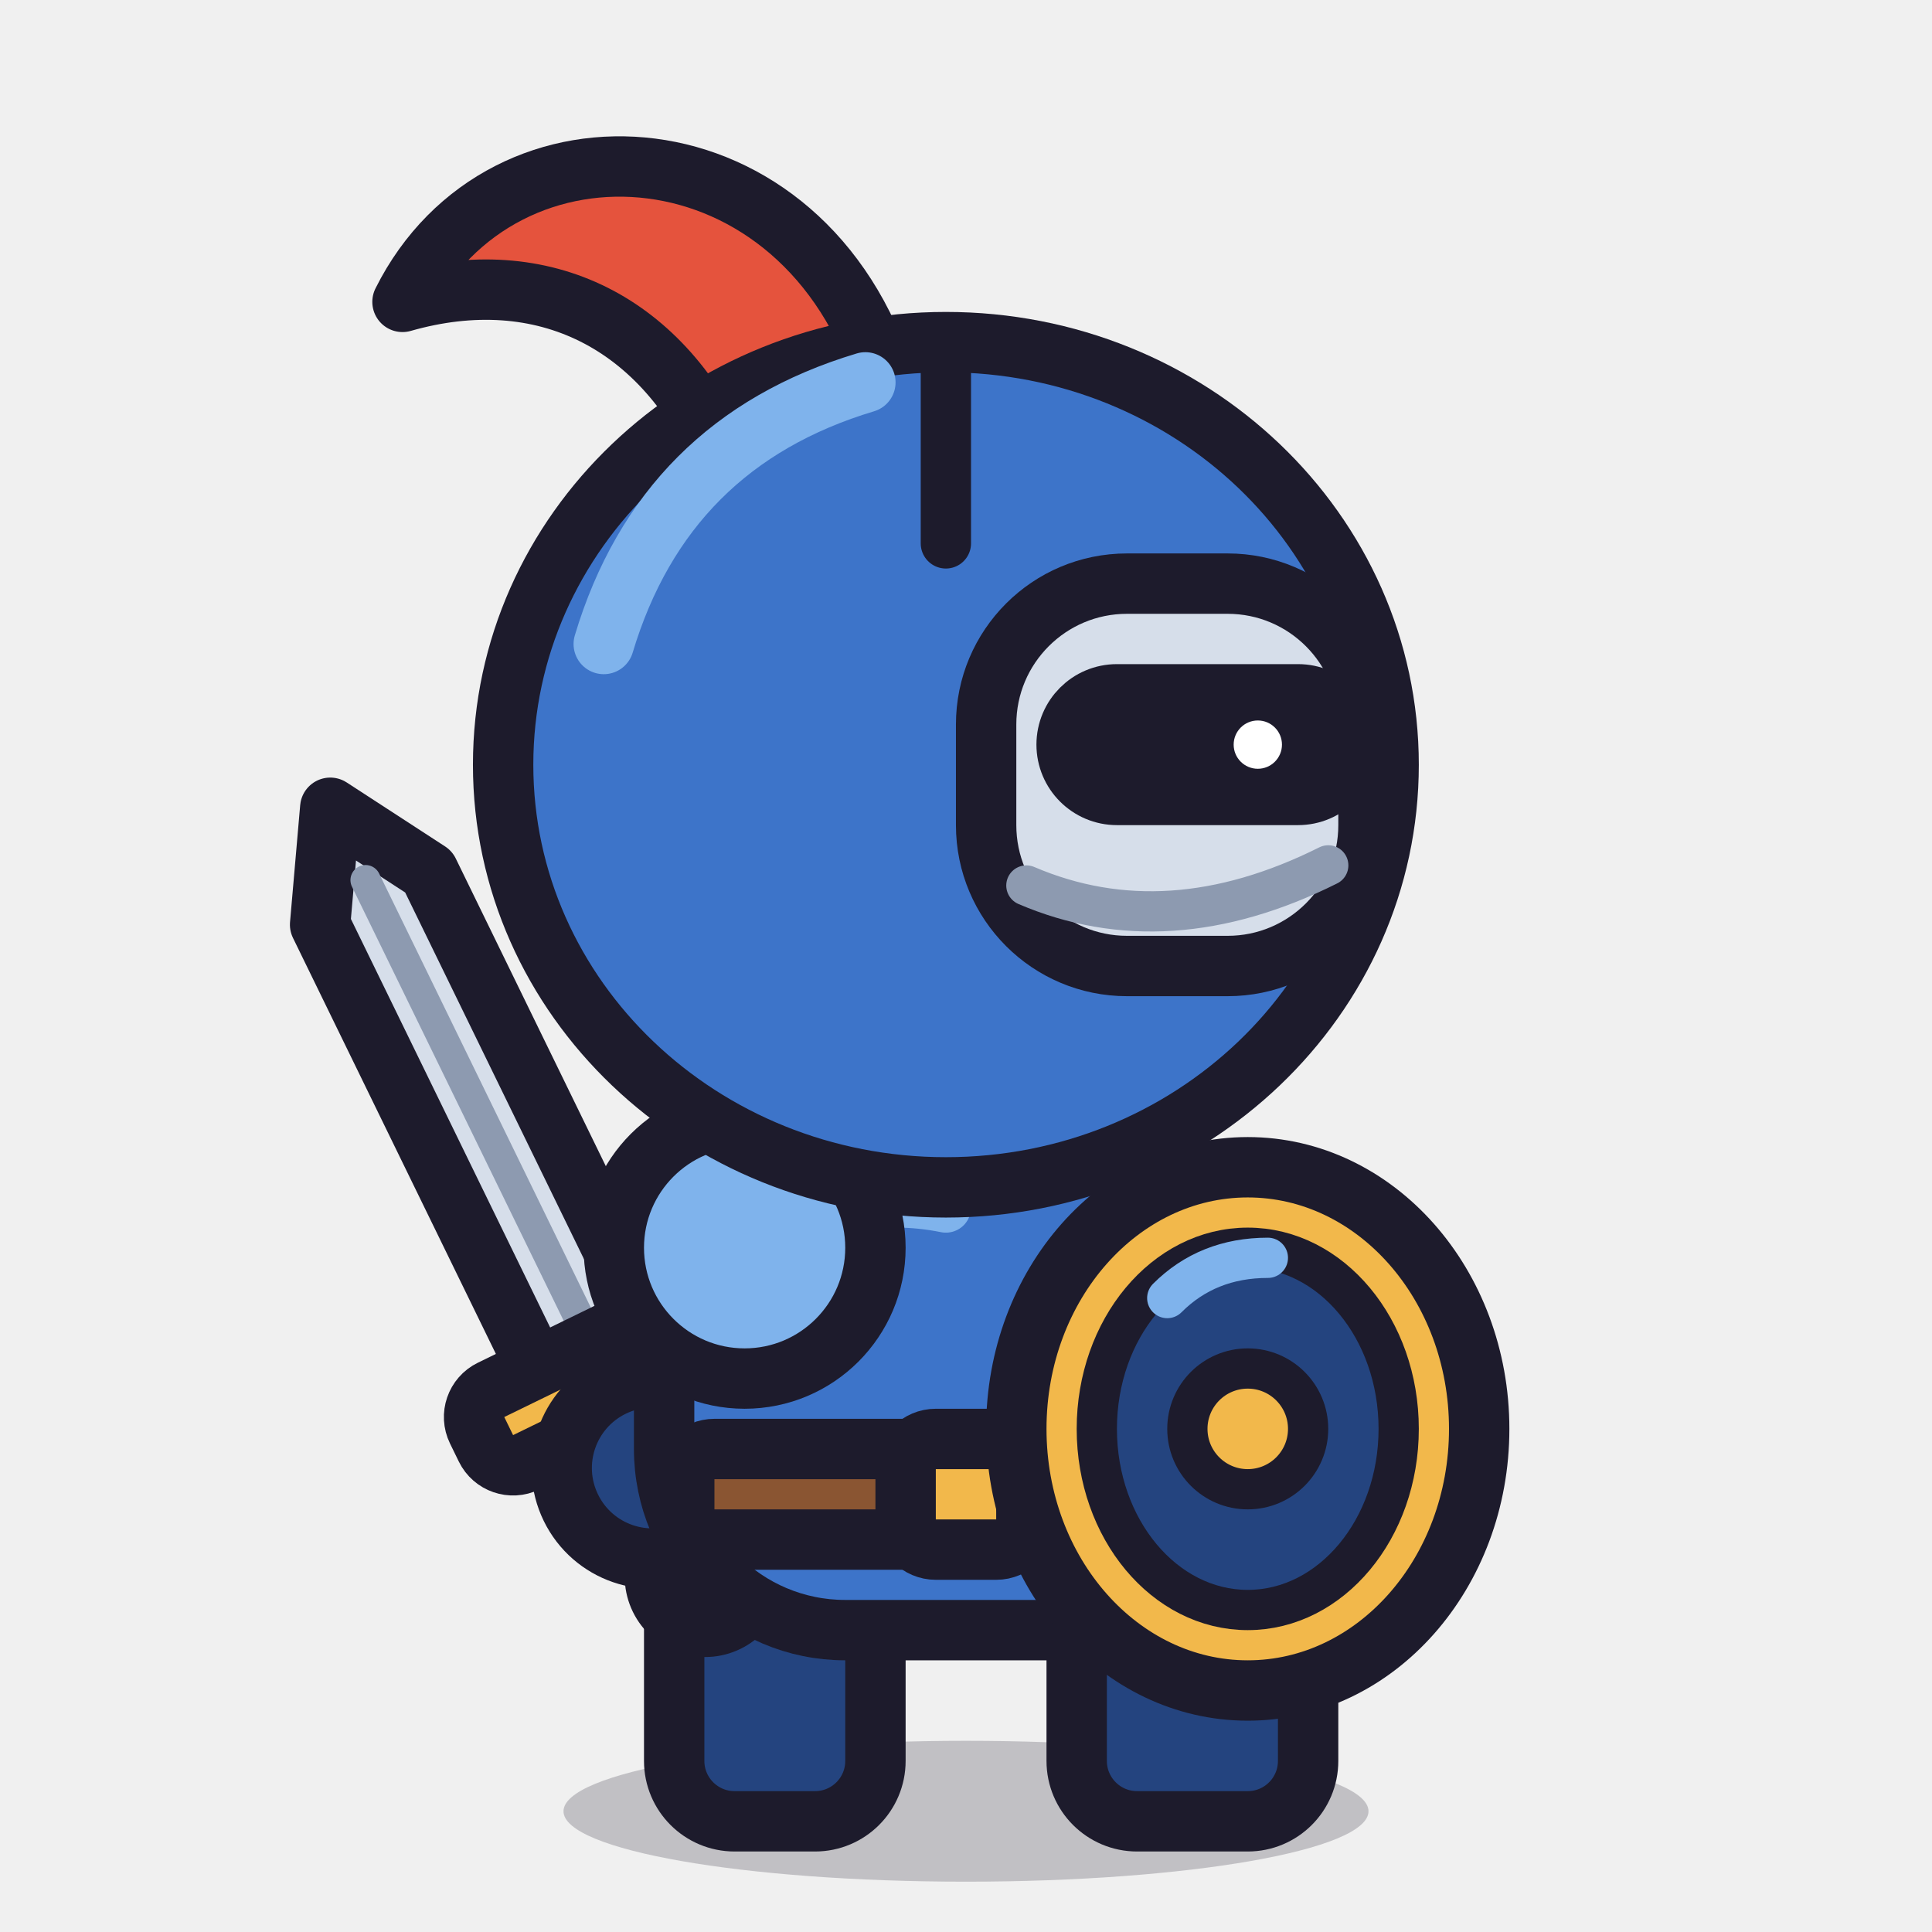
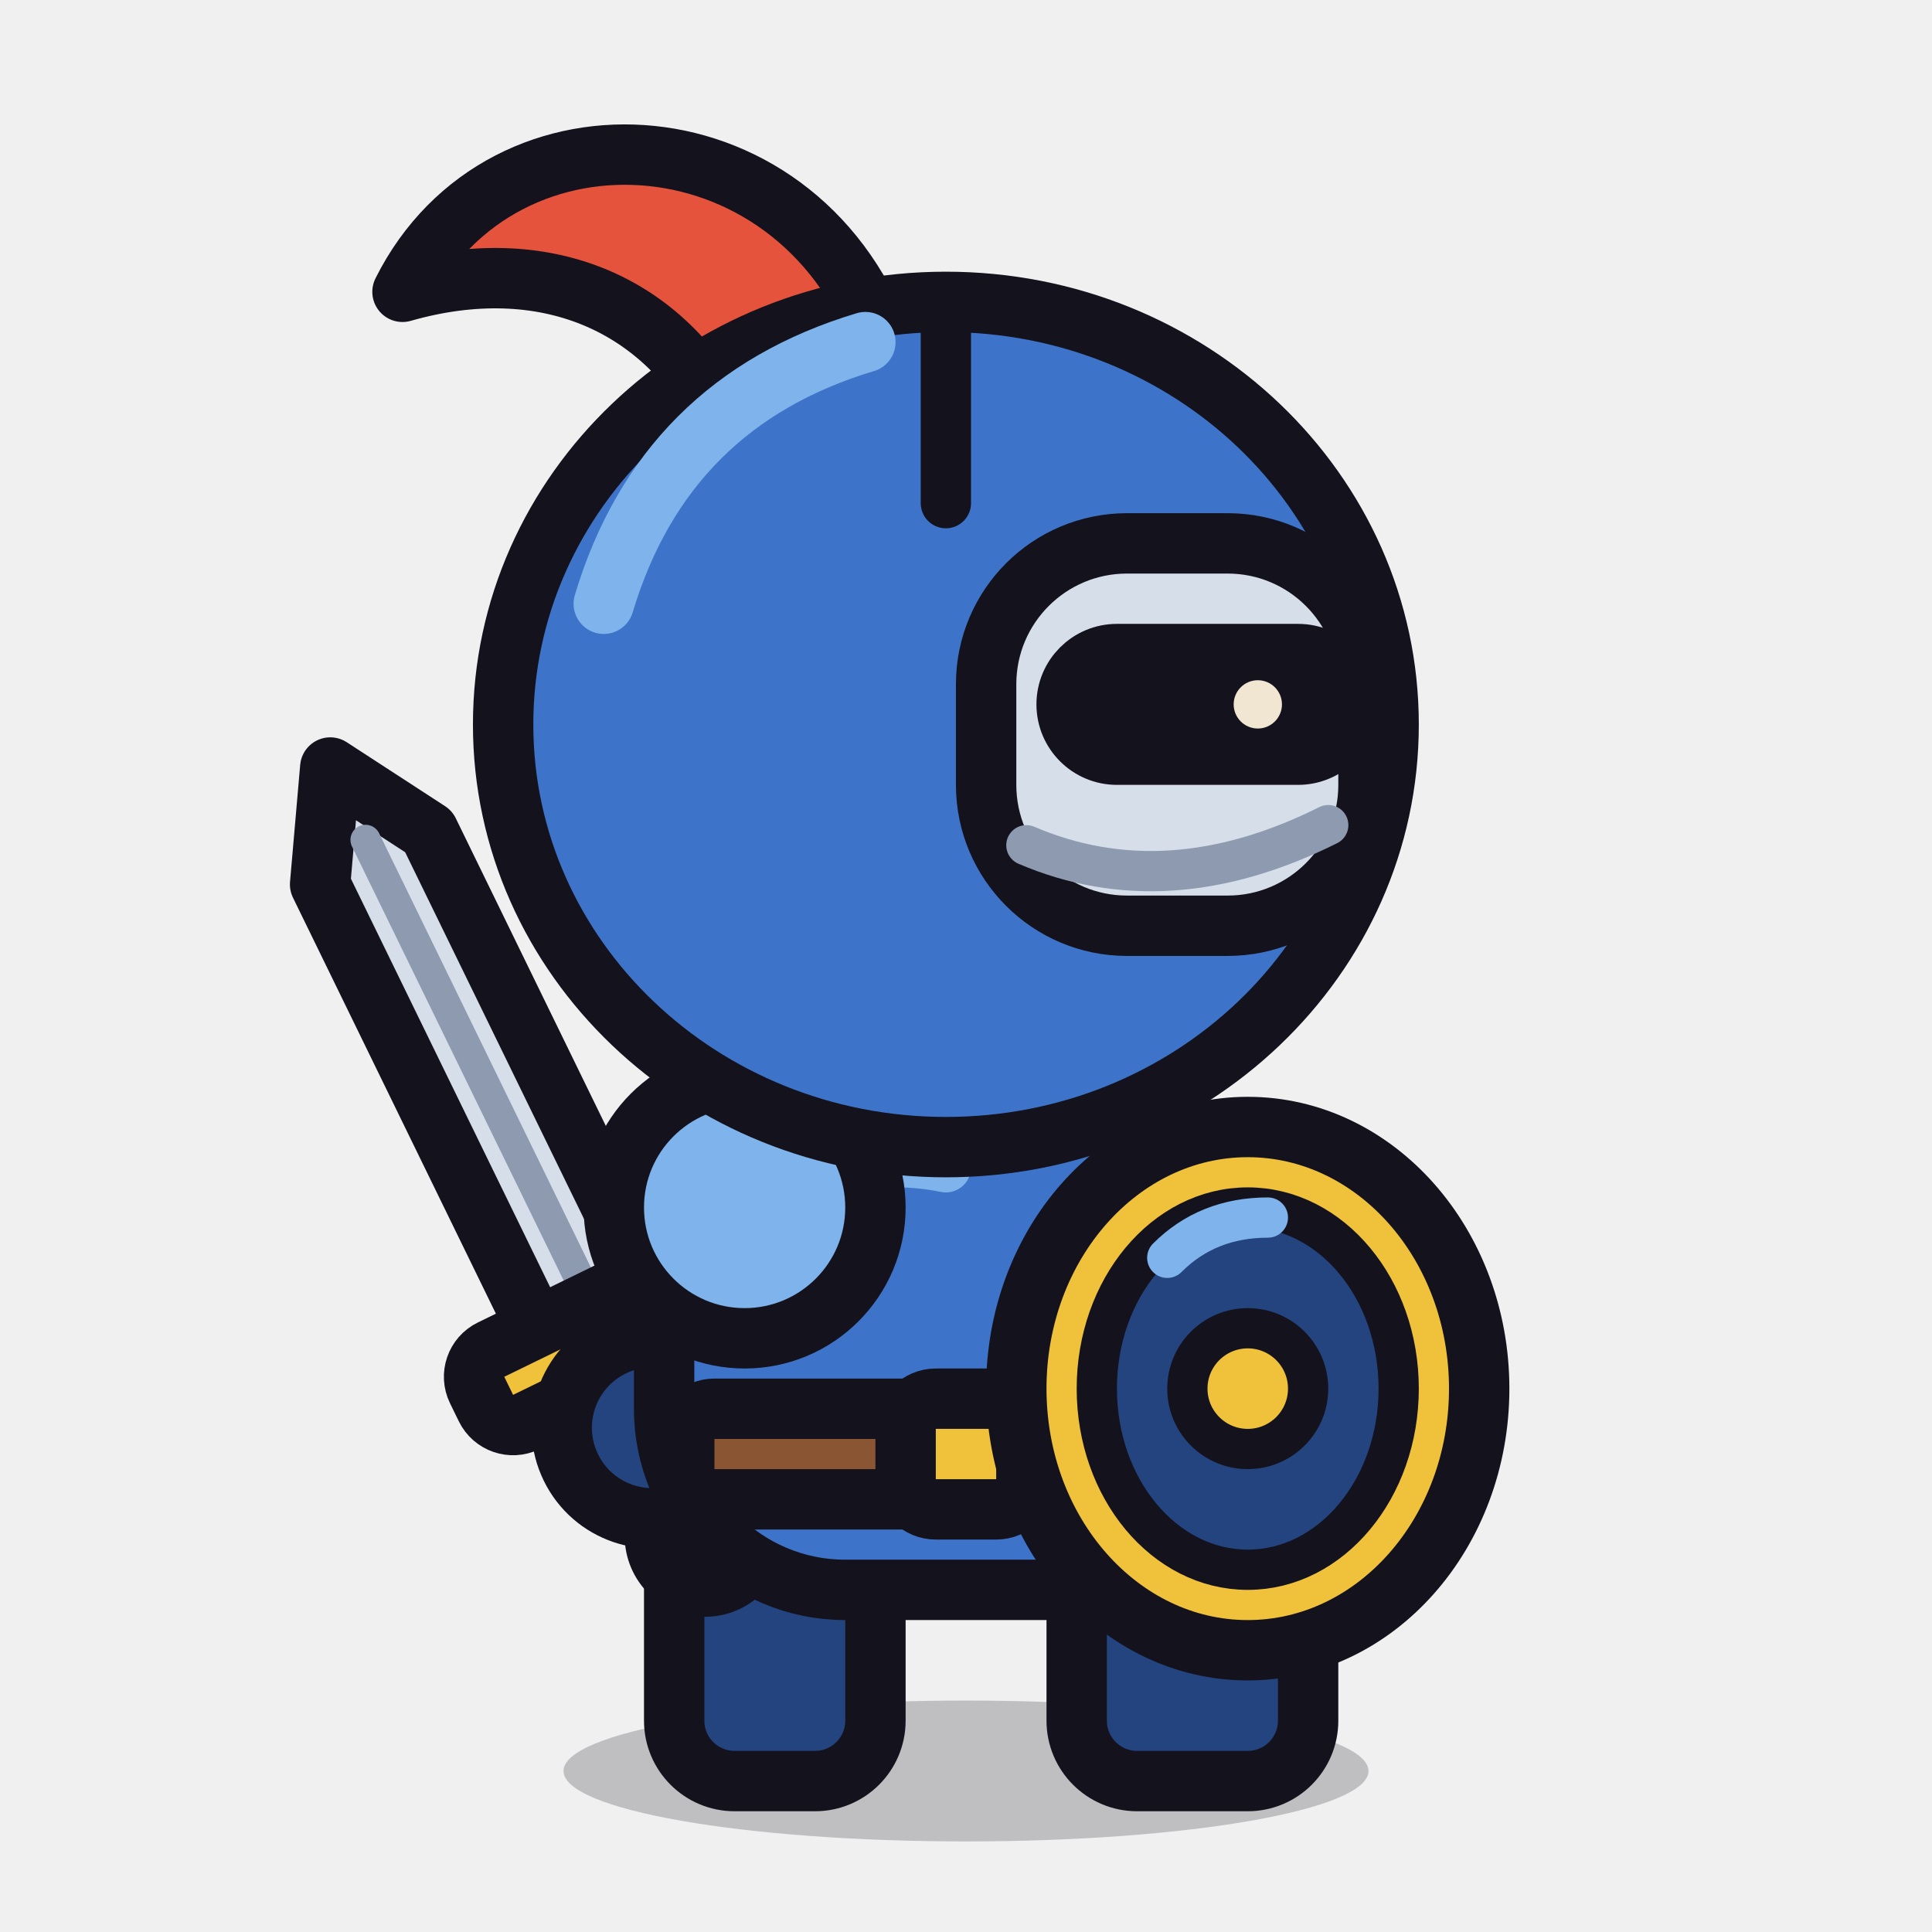
<svg xmlns="http://www.w3.org/2000/svg" width="96" height="96" viewBox="0 0 96 96" role="img" aria-label="knight walk 1">
-   <g stroke="#1d1b2c" stroke-width="3" stroke-linejoin="round" stroke-linecap="round">
-     <ellipse cx="48" cy="90" rx="20" ry="3.5" fill="#1d1b2c" fill-opacity="0.22" stroke="none" />
+   <g transform="translate(0 -2)" stroke="#14121c" stroke-width="3" stroke-linejoin="round" stroke-linecap="round">
+     <ellipse cx="48" cy="90" rx="20" ry="3.5" fill="#14121c" fill-opacity="0.22" stroke="none" />
    <rect x="33.5" y="78" width="10" height="12.5" rx="3" fill="#24447f" />
    <rect x="53.5" y="78" width="11.5" height="12.5" rx="3" fill="#24447f" />
    <g transform="translate(0 0)">
      <g transform="translate(30 68) rotate(-26)">
        <path d="M-3 0 V-26 L0 -31 L3 -26 V0 Z" fill="#d6deea" />
        <path d="M0 -27 V-2" stroke="#8d9ab0" stroke-width="1.5" fill="none" />
        <rect x="-2" y="2" width="4" height="8" rx="1" fill="#8a5532" />
-         <rect x="-7" y="-1.5" width="14" height="4" rx="1.5" fill="#f2b84b" />
-         <circle cx="0" cy="11.5" r="2.5" fill="#f2b84b" />
+         <rect x="-7" y="-1.5" width="14" height="4" rx="1.5" fill="#f0c23b" />
+         <circle cx="0" cy="11.5" r="2.5" fill="#f0c23b" />
        <circle cx="0" cy="5.5" r="4.5" fill="#24447f" />
      </g>
      <rect x="33" y="57" width="30" height="24" rx="9" fill="#3d74c9" />
      <path d="M38 62 Q42 59 47 60" stroke="#7fb3ec" stroke-width="2.5" fill="none" />
      <rect x="34" y="72" width="28" height="4.5" rx="1.5" fill="#8a5532" />
-       <rect x="45" y="71.5" width="6" height="5.5" rx="1.5" fill="#f2b84b" />
+       <rect x="45" y="71.5" width="6" height="5.5" rx="1.5" fill="#f0c23b" />
      <circle cx="37" cy="62" r="6.5" fill="#7fb3ec" />
-       <path d="M44 19 C40 6 25 5 20 15 C27 13 33 16 36 23 Z" fill="#e5533d" />
+       <path d="M44 19.5 C40 7.5 25 6.5 20 16.5 C27 14.5 33 17 36 23 Z" fill="#e5533d" />
      <ellipse cx="47" cy="38" rx="22" ry="21" fill="#3d74c9" />
      <path d="M30 32 Q33 22 43 19" stroke="#7fb3ec" stroke-width="3" fill="none" />
      <path d="M47 17.5 V27" stroke-width="2.5" fill="none" />
      <rect x="49" y="29" width="19" height="19" rx="7" fill="#d6deea" />
      <path d="M51 44 Q58 47 66 43" stroke="#8d9ab0" stroke-width="2" fill="none" />
-       <rect x="53" y="34.5" width="14" height="5" rx="2.5" fill="#1d1b2c" />
-       <circle cx="62.5" cy="37" r="1.2" fill="#ffffff" stroke="none" />
-       <g transform="translate(1 0)">
-         <ellipse cx="61" cy="71" rx="11.5" ry="13" fill="#f2b84b" />
+       <rect x="53" y="34.5" width="14" height="5" rx="2.5" fill="#14121c" />
+       <circle cx="62.5" cy="37" r="1.2" fill="#f0e6d2" stroke="none" />
+       <g transform="translate(1.0 0)">
+         <ellipse cx="61" cy="71" rx="11.5" ry="13" fill="#f0c23b" />
        <ellipse cx="61" cy="71" rx="7.5" ry="9" fill="#24447f" stroke-width="2" />
        <path d="M57 64.5 Q59 62.5 62 62.5" stroke="#7fb3ec" stroke-width="2" fill="none" />
-         <circle cx="61" cy="71" r="3" fill="#f2b84b" stroke-width="2" />
+         <circle cx="61" cy="71" r="3" fill="#f0c23b" stroke-width="2" />
      </g>
    </g>
  </g>
</svg>
